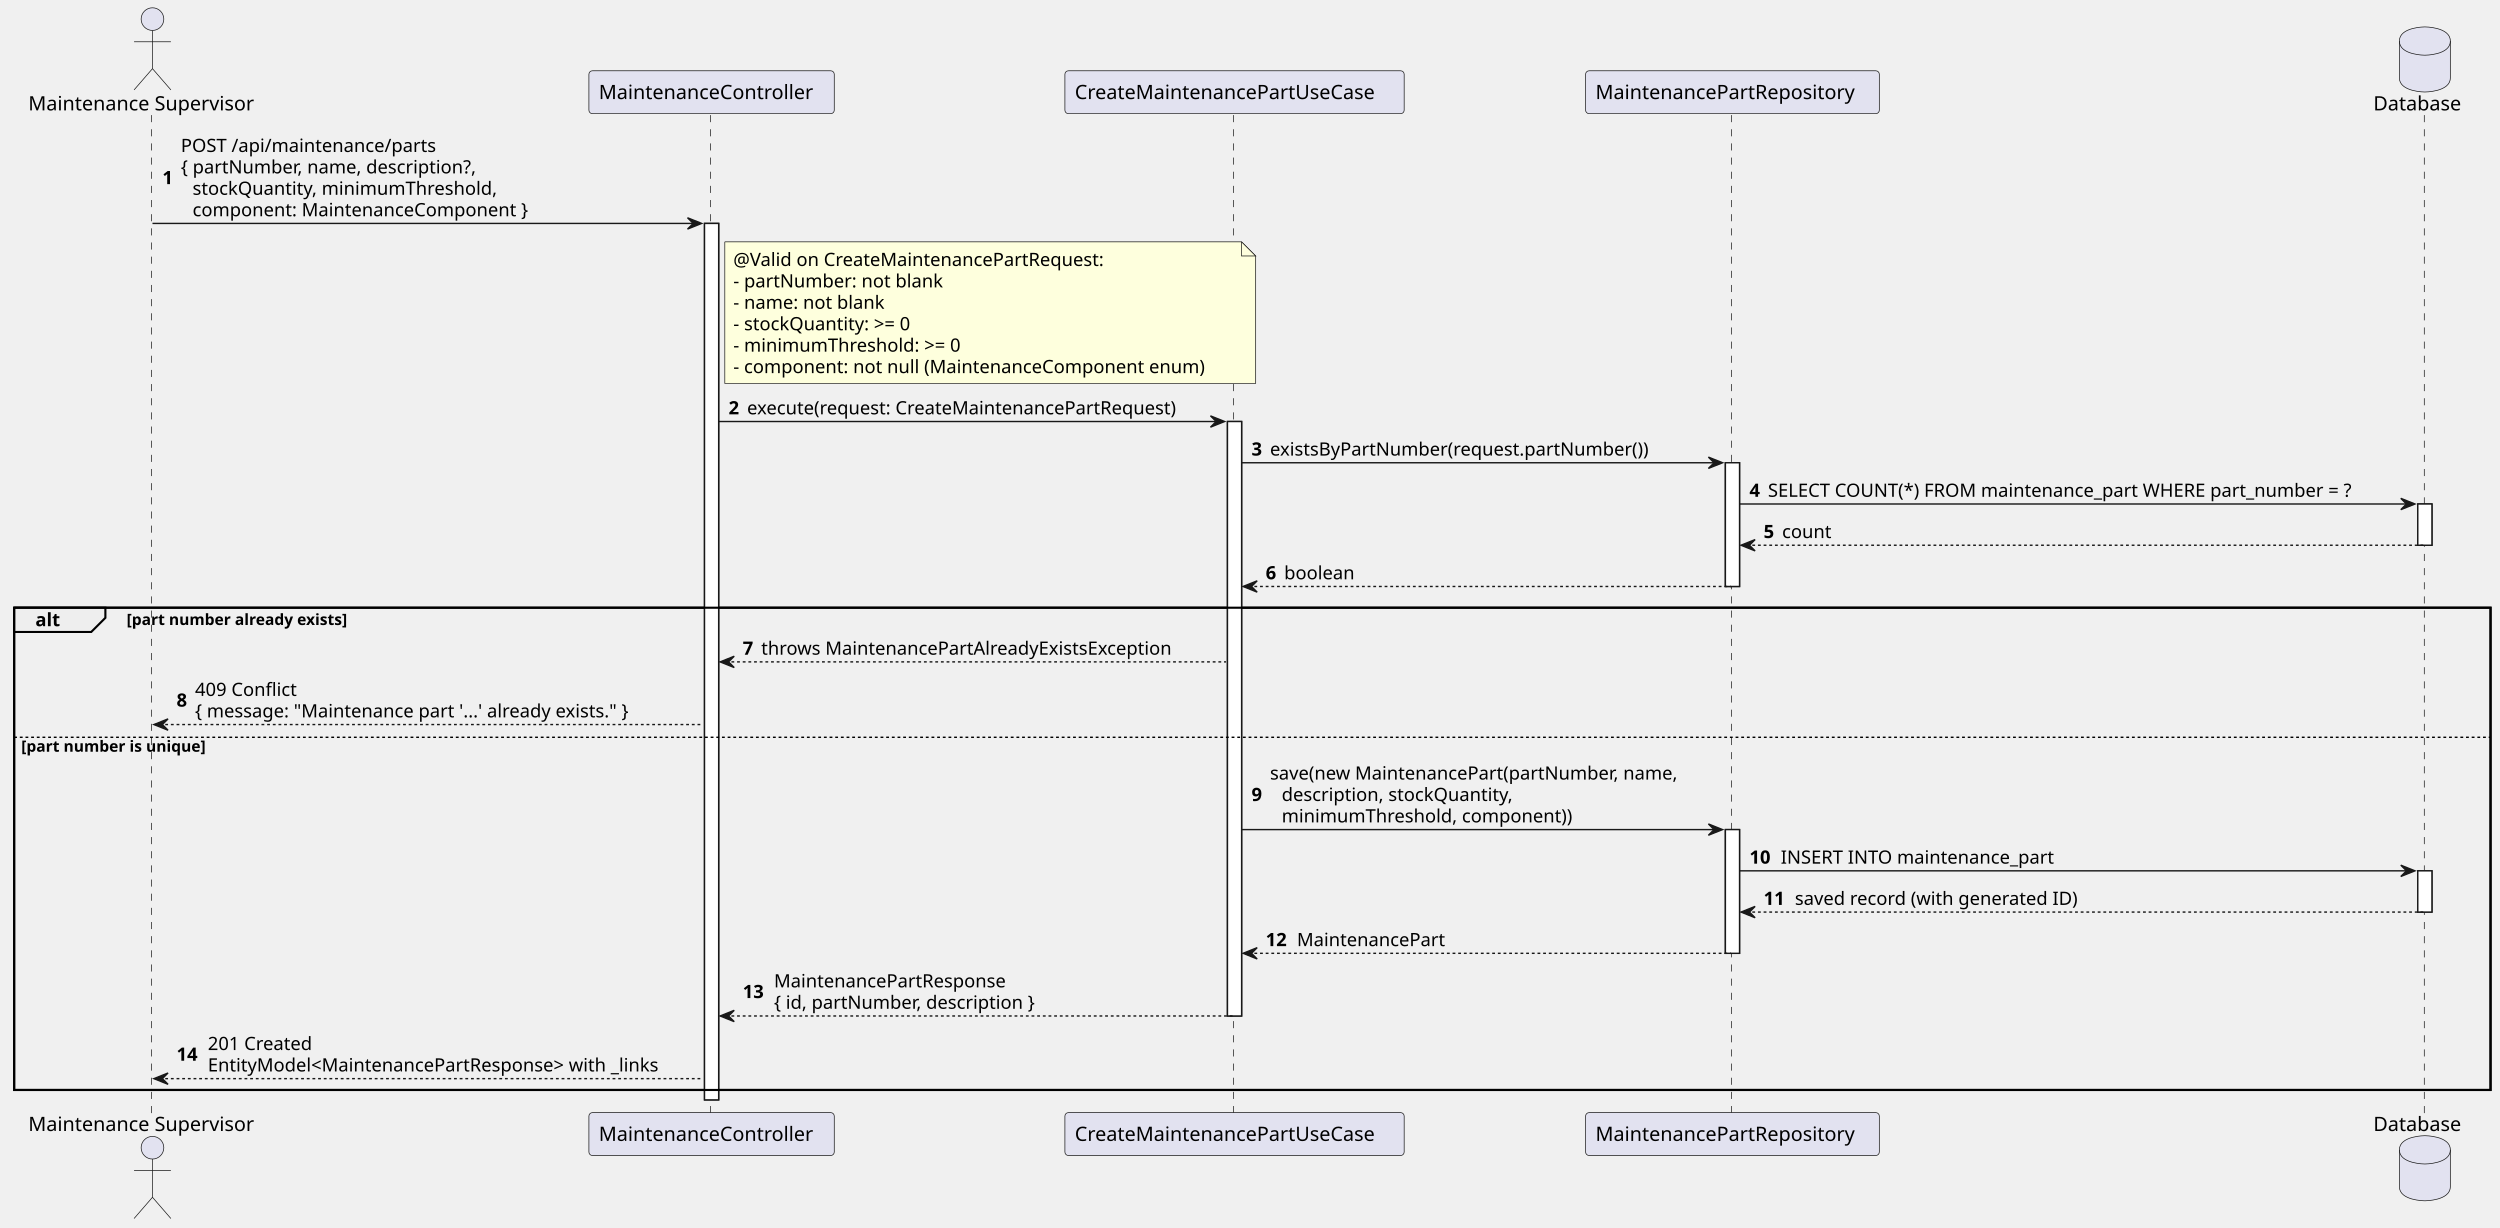
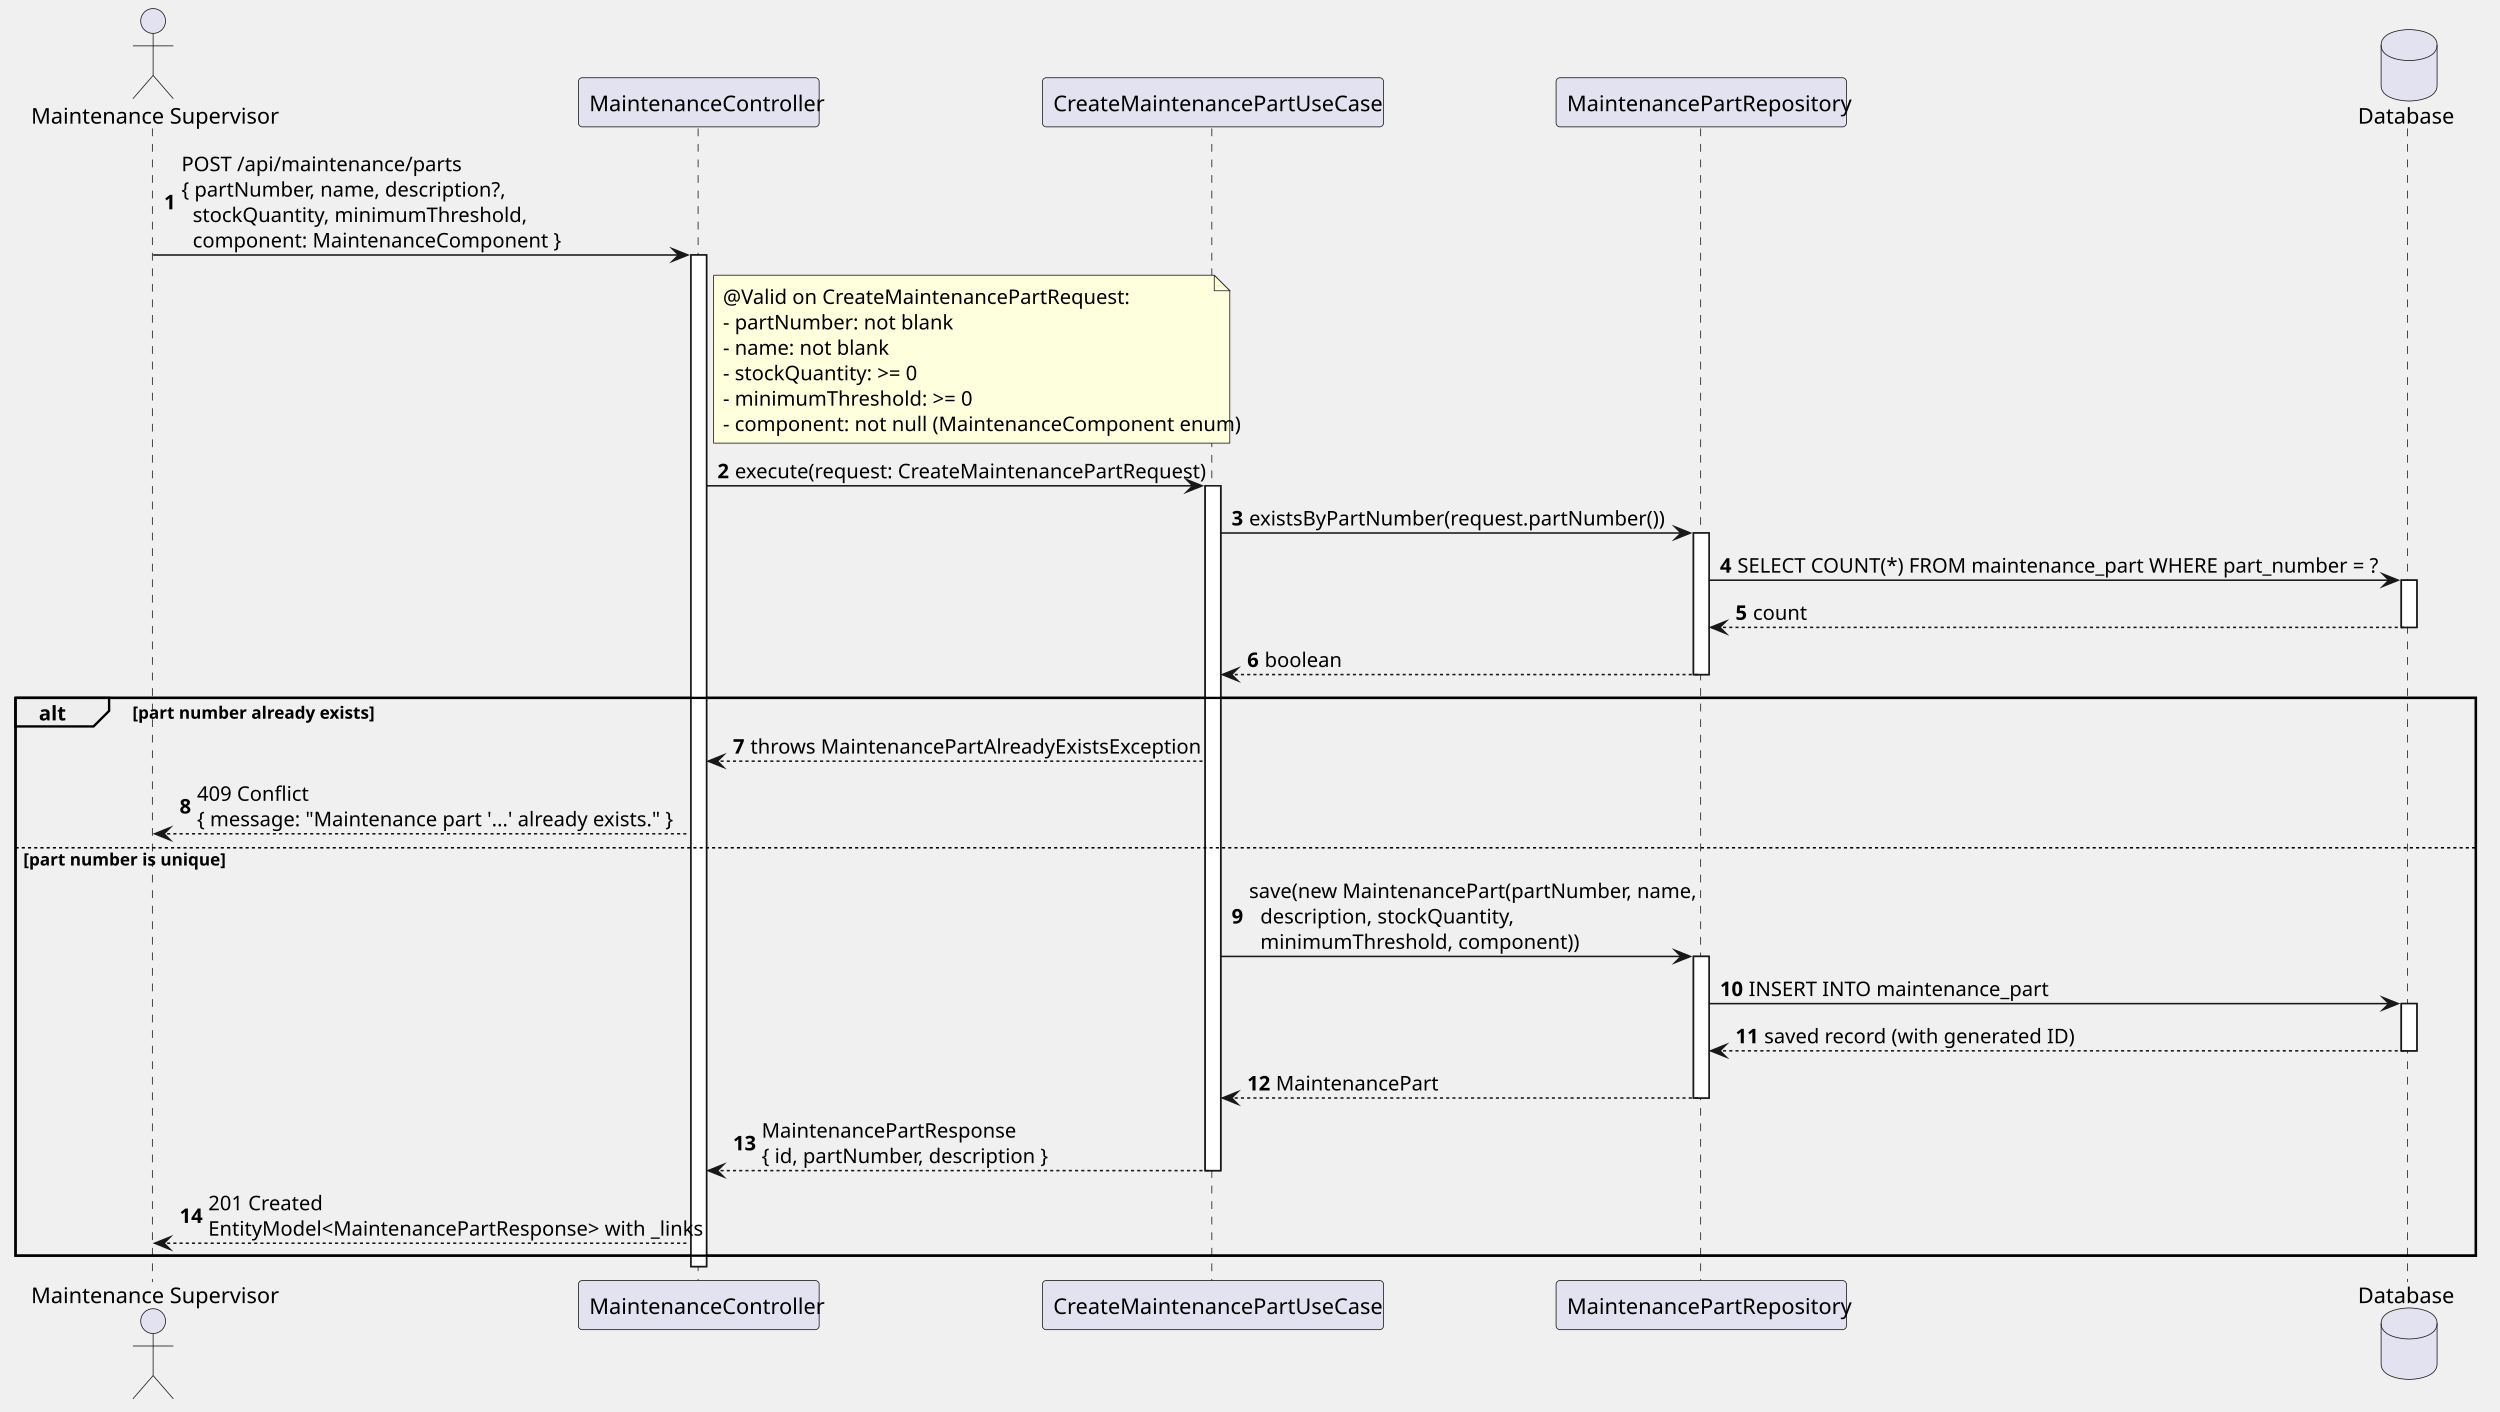
- <svg xmlns="http://www.w3.org/2000/svg" contentStyleType="text/css" data-diagram-type="SEQUENCE" height="867px" preserveAspectRatio="none" style="width:1766px;height:867px;background:#FFFFFF;" version="1.1" viewBox="0 0 1766 867" width="1766px" zoomAndPan="magnify">
+ <svg xmlns="http://www.w3.org/2000/svg" contentStyleType="text/css" data-diagram-type="SEQUENCE" height="908px" preserveAspectRatio="none" style="width:1608px;height:908px;background:#FFFFFF;" version="1.1" viewBox="0 0 1608 908" width="1608px" zoomAndPan="magnify">
  <defs />
  <g>
    <g>
-       <rect fill="#FFFFFF" height="619.125" style="stroke:#181818;stroke-width:1;" width="10" x="497.664" y="157.828" />
-     </g>
-     <g>
-       <rect fill="#FFFFFF" height="419.93" style="stroke:#181818;stroke-width:1;" width="10" x="867.077" y="297.758" />
-     </g>
-     <g>
-       <rect fill="#FFFFFF" height="87.398" style="stroke:#181818;stroke-width:1;" width="10" x="1218.812" y="326.891" />
-     </g>
-     <g>
-       <rect fill="#FFFFFF" height="87.398" style="stroke:#181818;stroke-width:1;" width="10" x="1218.812" y="586.023" />
-     </g>
-     <g>
-       <rect fill="#FFFFFF" height="29.133" style="stroke:#181818;stroke-width:1;" width="10" x="1707.922" y="356.023" />
-     </g>
-     <g>
-       <rect fill="#FFFFFF" height="29.133" style="stroke:#181818;stroke-width:1;" width="10" x="1707.922" y="615.156" />
-     </g>
-     <rect fill="none" height="340.664" style="stroke:#000000;stroke-width:1.5;" width="1749.323" x="10" y="429.289" />
-     <g class="participant-lifeline" data-entity-uid="part1" data-qualified-name="MS" id="part1-lifeline">
-       <g>
-         <rect fill="#000000" fill-opacity="0" height="705.656" width="8" x="103.707" y="81.297" />
-         <line style="stroke:#181818;stroke-width:0.5;stroke-dasharray:5,5;" x1="107" x2="107" y1="81.297" y2="786.953" />
-       </g>
-     </g>
-     <g class="participant-lifeline" data-entity-uid="part2" data-qualified-name="Ctrl" id="part2-lifeline">
-       <g>
-         <rect fill="#000000" fill-opacity="0" height="705.656" width="8" x="498.664" y="81.297" />
-         <line style="stroke:#181818;stroke-width:0.5;stroke-dasharray:5,5;" x1="501.998" x2="501.998" y1="81.297" y2="786.953" />
-       </g>
-     </g>
-     <g class="participant-lifeline" data-entity-uid="part3" data-qualified-name="UC" id="part3-lifeline">
-       <g>
-         <rect fill="#000000" fill-opacity="0" height="705.656" width="8" x="868.077" y="81.297" />
-         <line style="stroke:#181818;stroke-width:0.5;stroke-dasharray:5,5;" x1="871.243" x2="871.243" y1="81.297" y2="786.953" />
-       </g>
-     </g>
-     <g class="participant-lifeline" data-entity-uid="part4" data-qualified-name="Repo" id="part4-lifeline">
-       <g>
-         <rect fill="#000000" fill-opacity="0" height="705.656" width="8" x="1219.812" y="81.297" />
-         <line style="stroke:#181818;stroke-width:0.5;stroke-dasharray:5,5;" x1="1223.062" x2="1223.062" y1="81.297" y2="786.953" />
-       </g>
-     </g>
-     <g class="participant-lifeline" data-entity-uid="part5" data-qualified-name="DB" id="part5-lifeline">
-       <g>
-         <rect fill="#000000" fill-opacity="0" height="705.656" width="8" x="1708.922" y="81.297" />
-         <line style="stroke:#181818;stroke-width:0.5;stroke-dasharray:5,5;" x1="1712.522" x2="1712.522" y1="81.297" y2="786.953" />
-       </g>
-     </g>
-     <g class="participant participant-head" data-entity-uid="part1" data-qualified-name="MS" id="part1-head">
-       <text fill="#000000" font-family="sans-serif" font-size="14" lengthAdjust="spacing" textLength="169.415" x="20" y="77.995">Maintenance Supervisor</text>
-       <ellipse cx="107.707" cy="13.5" fill="#E2E2F0" rx="8" ry="8" style="stroke:#181818;stroke-width:0.5;" />
-       <path d="M107.707,21.5 L107.707,48.5 M94.707,29.5 L120.707,29.5 M107.707,48.5 L94.707,63.5 M107.707,48.5 L120.707,63.5" fill="none" style="stroke:#181818;stroke-width:0.5;" />
-     </g>
-     <g class="participant participant-tail" data-entity-uid="part1" data-qualified-name="MS" id="part1-tail">
-       <text fill="#000000" font-family="sans-serif" font-size="14" lengthAdjust="spacing" textLength="169.415" x="20" y="798.948">Maintenance Supervisor</text>
-       <ellipse cx="107.707" cy="810.75" fill="#E2E2F0" rx="8" ry="8" style="stroke:#181818;stroke-width:0.5;" />
-       <path d="M107.707,818.75 L107.707,845.75 M94.707,826.75 L120.707,826.75 M107.707,845.75 L94.707,860.75 M107.707,845.75 L120.707,860.75" fill="none" style="stroke:#181818;stroke-width:0.5;" />
-     </g>
-     <g class="participant participant-head" data-entity-uid="part2" data-qualified-name="Ctrl" id="part2-head">
-       <rect fill="#E2E2F0" height="30.297" rx="2.5" ry="2.5" style="stroke:#181818;stroke-width:0.5;" width="173.332" x="415.998" y="50" />
-       <text fill="#000000" font-family="sans-serif" font-size="14" lengthAdjust="spacing" textLength="159.332" x="422.998" y="69.995">MaintenanceController</text>
-     </g>
-     <g class="participant participant-tail" data-entity-uid="part2" data-qualified-name="Ctrl" id="part2-tail">
-       <rect fill="#E2E2F0" height="30.297" rx="2.5" ry="2.5" style="stroke:#181818;stroke-width:0.5;" width="173.332" x="415.998" y="785.953" />
-       <text fill="#000000" font-family="sans-serif" font-size="14" lengthAdjust="spacing" textLength="159.332" x="422.998" y="805.948">MaintenanceController</text>
-     </g>
-     <g class="participant participant-head" data-entity-uid="part3" data-qualified-name="UC" id="part3-head">
-       <rect fill="#E2E2F0" height="30.297" rx="2.5" ry="2.5" style="stroke:#181818;stroke-width:0.5;" width="239.668" x="752.243" y="50" />
-       <text fill="#000000" font-family="sans-serif" font-size="14" lengthAdjust="spacing" textLength="225.668" x="759.243" y="69.995">CreateMaintenancePartUseCase</text>
-     </g>
-     <g class="participant participant-tail" data-entity-uid="part3" data-qualified-name="UC" id="part3-tail">
-       <rect fill="#E2E2F0" height="30.297" rx="2.5" ry="2.5" style="stroke:#181818;stroke-width:0.5;" width="239.668" x="752.243" y="785.953" />
-       <text fill="#000000" font-family="sans-serif" font-size="14" lengthAdjust="spacing" textLength="225.668" x="759.243" y="805.948">CreateMaintenancePartUseCase</text>
-     </g>
-     <g class="participant participant-head" data-entity-uid="part4" data-qualified-name="Repo" id="part4-head">
-       <rect fill="#E2E2F0" height="30.297" rx="2.5" ry="2.5" style="stroke:#181818;stroke-width:0.5;" width="207.498" x="1120.062" y="50" />
-       <text fill="#000000" font-family="sans-serif" font-size="14" lengthAdjust="spacing" textLength="193.498" x="1127.062" y="69.995">MaintenancePartRepository</text>
-     </g>
-     <g class="participant participant-tail" data-entity-uid="part4" data-qualified-name="Repo" id="part4-tail">
-       <rect fill="#E2E2F0" height="30.297" rx="2.5" ry="2.5" style="stroke:#181818;stroke-width:0.5;" width="207.498" x="1120.062" y="785.953" />
-       <text fill="#000000" font-family="sans-serif" font-size="14" lengthAdjust="spacing" textLength="193.498" x="1127.062" y="805.948">MaintenancePartRepository</text>
-     </g>
-     <g class="participant participant-head" data-entity-uid="part5" data-qualified-name="DB" id="part5-head">
-       <text fill="#000000" font-family="sans-serif" font-size="14" lengthAdjust="spacing" textLength="66.801" x="1676.522" y="77.995">Database</text>
-       <path d="M1694.922,29 C1694.922,19 1712.922,19 1712.922,19 C1712.922,19 1730.922,19 1730.922,29 L1730.922,55 C1730.922,65 1712.922,65 1712.922,65 C1712.922,65 1694.922,65 1694.922,55 L1694.922,29" fill="#E2E2F0" style="stroke:#181818;stroke-width:0.5;" />
-       <path d="M1694.922,29 C1694.922,39 1712.922,39 1712.922,39 C1712.922,39 1730.922,39 1730.922,29" fill="none" style="stroke:#181818;stroke-width:0.5;" />
-     </g>
-     <g class="participant participant-tail" data-entity-uid="part5" data-qualified-name="DB" id="part5-tail">
-       <text fill="#000000" font-family="sans-serif" font-size="14" lengthAdjust="spacing" textLength="66.801" x="1676.522" y="798.948">Database</text>
-       <path d="M1694.922,812.25 C1694.922,802.25 1712.922,802.25 1712.922,802.25 C1712.922,802.25 1730.922,802.25 1730.922,812.25 L1730.922,838.25 C1730.922,848.25 1712.922,848.25 1712.922,848.25 C1712.922,848.25 1694.922,848.25 1694.922,838.25 L1694.922,812.25" fill="#E2E2F0" style="stroke:#181818;stroke-width:0.5;" />
-       <path d="M1694.922,812.25 C1694.922,822.25 1712.922,822.25 1712.922,822.25 C1712.922,822.25 1730.922,822.25 1730.922,812.25" fill="none" style="stroke:#181818;stroke-width:0.5;" />
-     </g>
-     <g>
-       <rect fill="#FFFFFF" height="619.125" style="stroke:#181818;stroke-width:1;" width="10" x="497.664" y="157.828" />
-     </g>
-     <g>
-       <rect fill="#FFFFFF" height="419.93" style="stroke:#181818;stroke-width:1;" width="10" x="867.077" y="297.758" />
-     </g>
-     <g>
-       <rect fill="#FFFFFF" height="87.398" style="stroke:#181818;stroke-width:1;" width="10" x="1218.812" y="326.891" />
-     </g>
-     <g>
-       <rect fill="#FFFFFF" height="87.398" style="stroke:#181818;stroke-width:1;" width="10" x="1218.812" y="586.023" />
-     </g>
-     <g>
-       <rect fill="#FFFFFF" height="29.133" style="stroke:#181818;stroke-width:1;" width="10" x="1707.922" y="356.023" />
-     </g>
-     <g>
-       <rect fill="#FFFFFF" height="29.133" style="stroke:#181818;stroke-width:1;" width="10" x="1707.922" y="615.156" />
-     </g>
-     <g class="message" data-entity-1="part1" data-entity-2="part2" id="msg1">
-       <polygon fill="#181818" points="485.664,153.828,495.664,157.828,485.664,161.828,489.664,157.828" style="stroke:#181818;stroke-width:1;" />
-       <line style="stroke:#181818;stroke-width:1;" x1="107.707" x2="491.664" y1="157.828" y2="157.828" />
-       <text fill="#000000" font-family="sans-serif" font-size="13" font-weight="bold" lengthAdjust="spacing" textLength="9.045" x="114.707" y="130.063">1</text>
-       <text fill="#000000" font-family="sans-serif" font-size="13" lengthAdjust="spacing" textLength="189.966" x="127.753" y="107.364">POST /api/maintenance/parts</text>
-       <text fill="#000000" font-family="sans-serif" font-size="13" lengthAdjust="spacing" textLength="227.995" x="127.753" y="122.497">{ partNumber, name, description?,</text>
-       <text fill="#000000" font-family="sans-serif" font-size="13" lengthAdjust="spacing" textLength="229.119" x="136.018" y="137.629">stockQuantity, minimumThreshold,</text>
-       <text fill="#000000" font-family="sans-serif" font-size="13" lengthAdjust="spacing" textLength="253.652" x="136.018" y="152.762">component: MaintenanceComponent }</text>
-     </g>
-     <path d="M512,170.828 L512,270.828 L887,270.828 L887,180.828 L877,170.828 L512,170.828" fill="#FEFFDD" style="stroke:#181818;stroke-width:0.5;" />
-     <path d="M877,170.828 L877,180.828 L887,180.828 L877,170.828" fill="#FEFFDD" style="stroke:#181818;stroke-width:0.5;" />
-     <text fill="#000000" font-family="sans-serif" font-size="13" lengthAdjust="spacing" textLength="281.011" x="518" y="187.895">@Valid on CreateMaintenancePartRequest:</text>
-     <text fill="#000000" font-family="sans-serif" font-size="13" lengthAdjust="spacing" textLength="157.238" x="518" y="203.028">- partNumber: not blank</text>
-     <text fill="#000000" font-family="sans-serif" font-size="13" lengthAdjust="spacing" textLength="115.223" x="518" y="218.161">- name: not blank</text>
-     <text fill="#000000" font-family="sans-serif" font-size="13" lengthAdjust="spacing" textLength="142.2" x="518" y="233.293">- stockQuantity: &gt;= 0</text>
-     <text fill="#000000" font-family="sans-serif" font-size="13" lengthAdjust="spacing" textLength="177.569" x="518" y="248.426">- minimumThreshold: &gt;= 0</text>
-     <text fill="#000000" font-family="sans-serif" font-size="13" lengthAdjust="spacing" textLength="354.745" x="518" y="263.559">- component: not null (MaintenanceComponent enum)</text>
-     <g class="message" data-entity-1="part2" data-entity-2="part3" id="msg2">
-       <polygon fill="#181818" points="855.077,293.758,865.077,297.758,855.077,301.758,859.077,297.758" style="stroke:#181818;stroke-width:1;" />
-       <line style="stroke:#181818;stroke-width:1;" x1="507.664" x2="861.077" y1="297.758" y2="297.758" />
-       <text fill="#000000" font-family="sans-serif" font-size="13" font-weight="bold" lengthAdjust="spacing" textLength="9.045" x="514.664" y="292.692">2</text>
-       <text fill="#000000" font-family="sans-serif" font-size="13" lengthAdjust="spacing" textLength="327.368" x="527.709" y="292.692">execute(request: CreateMaintenancePartRequest)</text>
-     </g>
-     <g class="message" data-entity-1="part3" data-entity-2="part4" id="msg3">
-       <polygon fill="#181818" points="1206.812,322.891,1216.812,326.891,1206.812,330.891,1210.812,326.891" style="stroke:#181818;stroke-width:1;" />
-       <line style="stroke:#181818;stroke-width:1;" x1="877.077" x2="1212.812" y1="326.891" y2="326.891" />
-       <text fill="#000000" font-family="sans-serif" font-size="13" font-weight="bold" lengthAdjust="spacing" textLength="9.045" x="884.077" y="321.825">3</text>
-       <text fill="#000000" font-family="sans-serif" font-size="13" lengthAdjust="spacing" textLength="286.032" x="897.122" y="321.825">existsByPartNumber(request.partNumber())</text>
-     </g>
-     <g class="message" data-entity-1="part4" data-entity-2="part5" id="msg4">
-       <polygon fill="#181818" points="1695.922,352.023,1705.922,356.023,1695.922,360.023,1699.922,356.023" style="stroke:#181818;stroke-width:1;" />
-       <line style="stroke:#181818;stroke-width:1;" x1="1228.812" x2="1701.922" y1="356.023" y2="356.023" />
-       <text fill="#000000" font-family="sans-serif" font-size="13" font-weight="bold" lengthAdjust="spacing" textLength="9.045" x="1235.812" y="350.957">4</text>
-       <text fill="#000000" font-family="sans-serif" font-size="13" lengthAdjust="spacing" textLength="447.065" x="1248.857" y="350.957">SELECT COUNT(*) FROM maintenance_part WHERE part_number = ?</text>
-     </g>
-     <g class="message" data-entity-1="part5" data-entity-2="part4" id="msg5">
-       <polygon fill="#181818" points="1239.812,381.156,1229.812,385.156,1239.812,389.156,1235.812,385.156" style="stroke:#181818;stroke-width:1;" />
-       <line style="stroke:#181818;stroke-width:1;stroke-dasharray:2,2;" x1="1233.812" x2="1711.922" y1="385.156" y2="385.156" />
-       <text fill="#000000" font-family="sans-serif" font-size="13" font-weight="bold" lengthAdjust="spacing" textLength="9.045" x="1245.812" y="380.09">5</text>
-       <text fill="#000000" font-family="sans-serif" font-size="13" lengthAdjust="spacing" textLength="36.677" x="1258.857" y="380.09">count</text>
-     </g>
-     <g class="message" data-entity-1="part4" data-entity-2="part3" id="msg6">
-       <polygon fill="#181818" points="888.077,410.289,878.077,414.289,888.077,418.289,884.077,414.289" style="stroke:#181818;stroke-width:1;" />
-       <line style="stroke:#181818;stroke-width:1;stroke-dasharray:2,2;" x1="882.077" x2="1222.812" y1="414.289" y2="414.289" />
-       <text fill="#000000" font-family="sans-serif" font-size="13" font-weight="bold" lengthAdjust="spacing" textLength="9.045" x="894.077" y="409.223">6</text>
-       <text fill="#000000" font-family="sans-serif" font-size="13" lengthAdjust="spacing" textLength="51.975" x="907.122" y="409.223">boolean</text>
-     </g>
-     <path d="M10,429.289 L74.443,429.289 L74.443,436.422 L64.443,446.422 L10,446.422 L10,429.289" fill="#EEEEEE" style="stroke:#000000;stroke-width:1.5;" />
-     <rect fill="none" height="340.664" style="stroke:#000000;stroke-width:1.5;" width="1749.323" x="10" y="429.289" />
-     <text fill="#000000" font-family="sans-serif" font-size="13" font-weight="bold" lengthAdjust="spacing" textLength="19.443" x="25" y="442.356">alt</text>
-     <text fill="#000000" font-family="sans-serif" font-size="11" font-weight="bold" lengthAdjust="spacing" textLength="178.632" x="89.443" y="441.5">[part number already exists]</text>
-     <g class="message" data-entity-1="part3" data-entity-2="part2" id="msg7">
-       <polygon fill="#181818" points="518.664,463.555,508.664,467.555,518.664,471.555,514.664,467.555" style="stroke:#181818;stroke-width:1;" />
-       <line style="stroke:#181818;stroke-width:1;stroke-dasharray:2,2;" x1="512.664" x2="866.077" y1="467.555" y2="467.555" />
-       <text fill="#000000" font-family="sans-serif" font-size="13" font-weight="bold" lengthAdjust="spacing" textLength="9.045" x="524.664" y="462.489">7</text>
-       <text fill="#000000" font-family="sans-serif" font-size="13" lengthAdjust="spacing" textLength="310.267" x="537.709" y="462.489">throws MaintenancePartAlreadyExistsException</text>
-     </g>
-     <g class="message" data-entity-1="part2" data-entity-2="part1" id="msg8">
-       <polygon fill="#181818" points="118.707,507.82,108.707,511.82,118.707,515.82,114.707,511.82" style="stroke:#181818;stroke-width:1;" />
-       <line style="stroke:#181818;stroke-width:1;stroke-dasharray:2,2;" x1="112.707" x2="496.664" y1="511.82" y2="511.82" />
-       <text fill="#000000" font-family="sans-serif" font-size="13" font-weight="bold" lengthAdjust="spacing" textLength="9.045" x="124.707" y="499.188">8</text>
-       <text fill="#000000" font-family="sans-serif" font-size="13" lengthAdjust="spacing" textLength="78.26" x="137.753" y="491.622">409 Conflict</text>
-       <text fill="#000000" font-family="sans-serif" font-size="13" lengthAdjust="spacing" textLength="341.066" x="137.753" y="506.754">{ message: "Maintenance part '...' already exists." }</text>
-     </g>
-     <line style="stroke:#000000;stroke-width:1;stroke-dasharray:2,2;" x1="10" x2="1759.323" y1="520.82" y2="520.82" />
-     <text fill="#000000" font-family="sans-serif" font-size="11" font-weight="bold" lengthAdjust="spacing" textLength="148.323" x="15" y="531.031">[part number is unique]</text>
-     <g class="message" data-entity-1="part3" data-entity-2="part4" id="msg9">
-       <polygon fill="#181818" points="1206.812,582.023,1216.812,586.023,1206.812,590.023,1210.812,586.023" style="stroke:#181818;stroke-width:1;" />
-       <line style="stroke:#181818;stroke-width:1;" x1="877.077" x2="1212.812" y1="586.023" y2="586.023" />
-       <text fill="#000000" font-family="sans-serif" font-size="13" font-weight="bold" lengthAdjust="spacing" textLength="9.045" x="884.077" y="565.825">9</text>
-       <text fill="#000000" font-family="sans-serif" font-size="13" lengthAdjust="spacing" textLength="309.69" x="897.122" y="550.692">save(new MaintenancePart(partNumber, name,</text>
-       <text fill="#000000" font-family="sans-serif" font-size="13" lengthAdjust="spacing" textLength="175.354" x="905.387" y="565.825">description, stockQuantity,</text>
-       <text fill="#000000" font-family="sans-serif" font-size="13" lengthAdjust="spacing" textLength="217.998" x="905.387" y="580.957">minimumThreshold, component))</text>
-     </g>
-     <g class="message" data-entity-1="part4" data-entity-2="part5" id="msg10">
-       <polygon fill="#181818" points="1695.922,611.156,1705.922,615.156,1695.922,619.156,1699.922,615.156" style="stroke:#181818;stroke-width:1;" />
-       <line style="stroke:#181818;stroke-width:1;" x1="1228.812" x2="1701.922" y1="615.156" y2="615.156" />
-       <text fill="#000000" font-family="sans-serif" font-size="13" font-weight="bold" lengthAdjust="spacing" textLength="18.091" x="1235.812" y="610.09">10</text>
-       <text fill="#000000" font-family="sans-serif" font-size="13" lengthAdjust="spacing" textLength="205.321" x="1257.902" y="610.09">INSERT INTO maintenance_part</text>
-     </g>
-     <g class="message" data-entity-1="part5" data-entity-2="part4" id="msg11">
-       <polygon fill="#181818" points="1239.812,640.289,1229.812,644.289,1239.812,648.289,1235.812,644.289" style="stroke:#181818;stroke-width:1;" />
-       <line style="stroke:#181818;stroke-width:1;stroke-dasharray:2,2;" x1="1233.812" x2="1711.922" y1="644.289" y2="644.289" />
-       <text fill="#000000" font-family="sans-serif" font-size="13" font-weight="bold" lengthAdjust="spacing" textLength="18.091" x="1245.812" y="639.223">11</text>
-       <text fill="#000000" font-family="sans-serif" font-size="13" lengthAdjust="spacing" textLength="215.966" x="1267.902" y="639.223">saved record (with generated ID)</text>
-     </g>
-     <g class="message" data-entity-1="part4" data-entity-2="part3" id="msg12">
-       <polygon fill="#181818" points="888.077,669.422,878.077,673.422,888.077,677.422,884.077,673.422" style="stroke:#181818;stroke-width:1;" />
-       <line style="stroke:#181818;stroke-width:1;stroke-dasharray:2,2;" x1="882.077" x2="1222.812" y1="673.422" y2="673.422" />
-       <text fill="#000000" font-family="sans-serif" font-size="13" font-weight="bold" lengthAdjust="spacing" textLength="18.091" x="894.077" y="668.356">12</text>
-       <text fill="#000000" font-family="sans-serif" font-size="13" lengthAdjust="spacing" textLength="109.967" x="916.168" y="668.356">MaintenancePart</text>
-     </g>
-     <g class="message" data-entity-1="part3" data-entity-2="part2" id="msg13">
-       <polygon fill="#181818" points="518.664,713.688,508.664,717.688,518.664,721.688,514.664,717.688" style="stroke:#181818;stroke-width:1;" />
-       <line style="stroke:#181818;stroke-width:1;stroke-dasharray:2,2;" x1="512.664" x2="871.077" y1="717.688" y2="717.688" />
-       <text fill="#000000" font-family="sans-serif" font-size="13" font-weight="bold" lengthAdjust="spacing" textLength="18.091" x="524.664" y="705.055">13</text>
-       <text fill="#000000" font-family="sans-serif" font-size="13" lengthAdjust="spacing" textLength="172.986" x="546.754" y="697.489">MaintenancePartResponse</text>
-       <text fill="#000000" font-family="sans-serif" font-size="13" lengthAdjust="spacing" textLength="204.363" x="546.754" y="712.622">{ id, partNumber, description }</text>
-     </g>
-     <g class="message" data-entity-1="part2" data-entity-2="part1" id="msg14">
-       <polygon fill="#181818" points="118.707,757.953,108.707,761.953,118.707,765.953,114.707,761.953" style="stroke:#181818;stroke-width:1;" />
-       <line style="stroke:#181818;stroke-width:1;stroke-dasharray:2,2;" x1="112.707" x2="496.664" y1="761.953" y2="761.953" />
-       <text fill="#000000" font-family="sans-serif" font-size="13" font-weight="bold" lengthAdjust="spacing" textLength="18.091" x="124.707" y="749.321">14</text>
-       <text fill="#000000" font-family="sans-serif" font-size="13" lengthAdjust="spacing" textLength="80.679" x="146.798" y="741.754">201 Created</text>
-       <text fill="#000000" font-family="sans-serif" font-size="13" lengthAdjust="spacing" textLength="343.865" x="146.798" y="756.887">EntityModel&lt;MaintenancePartResponse&gt; with _links</text>
+       <rect fill="#FFFFFF" height="650.625" style="stroke:#181818;stroke-width:1;" width="10" x="444.446" y="164.016" />
+     </g>
+     <g>
+       <rect fill="#FFFFFF" height="440.461" style="stroke:#181818;stroke-width:1;" width="10" x="775.17" y="312.477" />
+     </g>
+     <g>
+       <rect fill="#FFFFFF" height="91.055" style="stroke:#181818;stroke-width:1;" width="10" x="1089.251" y="342.828" />
+     </g>
+     <g>
+       <rect fill="#FFFFFF" height="91.055" style="stroke:#181818;stroke-width:1;" width="10" x="1089.251" y="615.18" />
+     </g>
+     <g>
+       <rect fill="#FFFFFF" height="30.352" style="stroke:#181818;stroke-width:1;" width="10" x="1544.529" y="373.18" />
+     </g>
+     <g>
+       <rect fill="#FFFFFF" height="30.352" style="stroke:#181818;stroke-width:1;" width="10" x="1544.529" y="645.531" />
+     </g>
+     <rect fill="none" height="358.758" style="stroke:#000000;stroke-width:1.5;" width="1582.494" x="10" y="448.883" />
+     <g class="participant-lifeline" data-entity-uid="part1" data-qualified-name="MS" data-source-line="2" id="part1-lifeline">
+       <g>
+         <rect fill="#000000" fill-opacity="0" height="742.031" width="8" x="94.486" y="82.609" />
+         <line style="stroke:#181818;stroke-width:0.5;stroke-dasharray:5,5;" x1="98" x2="98" y1="82.609" y2="824.641" />
+       </g>
+     </g>
+     <g class="participant-lifeline" data-entity-uid="part2" data-qualified-name="Ctrl" data-source-line="3" id="part2-lifeline">
+       <g>
+         <rect fill="#000000" fill-opacity="0" height="742.031" width="8" x="445.446" y="82.609" />
+         <line style="stroke:#181818;stroke-width:0.5;stroke-dasharray:5,5;" x1="449.019" x2="449.019" y1="82.609" y2="824.641" />
+       </g>
+     </g>
+     <g class="participant-lifeline" data-entity-uid="part3" data-qualified-name="UC" data-source-line="4" id="part3-lifeline">
+       <g>
+         <rect fill="#000000" fill-opacity="0" height="742.031" width="8" x="776.17" y="82.609" />
+         <line style="stroke:#181818;stroke-width:0.5;stroke-dasharray:5,5;" x1="779.45" x2="779.45" y1="82.609" y2="824.641" />
+       </g>
+     </g>
+     <g class="participant-lifeline" data-entity-uid="part4" data-qualified-name="Repo" data-source-line="5" id="part4-lifeline">
+       <g>
+         <rect fill="#000000" fill-opacity="0" height="742.031" width="8" x="1090.251" y="82.609" />
+         <line style="stroke:#181818;stroke-width:0.5;stroke-dasharray:5,5;" x1="1093.872" x2="1093.872" y1="82.609" y2="824.641" />
+       </g>
+     </g>
+     <g class="participant-lifeline" data-entity-uid="part5" data-qualified-name="DB" data-source-line="6" id="part5-lifeline">
+       <g>
+         <rect fill="#000000" fill-opacity="0" height="742.031" width="8" x="1545.529" y="82.609" />
+         <line style="stroke:#181818;stroke-width:0.5;stroke-dasharray:5,5;" x1="1548.563" x2="1548.563" y1="82.609" y2="824.641" />
+       </g>
+     </g>
+     <g class="participant participant-head" data-entity-uid="part1" data-qualified-name="MS" data-source-line="2" id="part1-head">
+       <text fill="#000000" font-family="sans-serif" font-size="14" lengthAdjust="spacing" textLength="150.972" x="20" y="79.533">Maintenance Supervisor</text>
+       <ellipse cx="98.486" cy="13.5" fill="#E2E2F0" rx="8" ry="8" style="stroke:#181818;stroke-width:0.5;" />
+       <path d="M98.486,21.5 L98.486,48.5 M85.486,29.5 L111.486,29.5 M98.486,48.5 L85.486,63.5 M98.486,48.5 L111.486,63.5" fill="none" style="stroke:#181818;stroke-width:0.5;" />
+     </g>
+     <g class="participant participant-tail" data-entity-uid="part1" data-qualified-name="MS" data-source-line="2" id="part1-tail">
+       <text fill="#000000" font-family="sans-serif" font-size="14" lengthAdjust="spacing" textLength="150.972" x="20" y="838.174">Maintenance Supervisor</text>
+       <ellipse cx="98.486" cy="849.75" fill="#E2E2F0" rx="8" ry="8" style="stroke:#181818;stroke-width:0.5;" />
+       <path d="M98.486,857.75 L98.486,884.75 M85.486,865.75 L111.486,865.75 M98.486,884.75 L85.486,899.75 M98.486,884.75 L111.486,899.75" fill="none" style="stroke:#181818;stroke-width:0.5;" />
+     </g>
+     <g class="participant participant-head" data-entity-uid="part2" data-qualified-name="Ctrl" data-source-line="3" id="part2-head">
+       <rect fill="#E2E2F0" height="31.609" rx="2.5" ry="2.5" style="stroke:#181818;stroke-width:0.5;" width="154.855" x="372.019" y="50" />
+       <text fill="#000000" font-family="sans-serif" font-size="14" lengthAdjust="spacing" textLength="140.855" x="379.019" y="71.533">MaintenanceController</text>
+     </g>
+     <g class="participant participant-tail" data-entity-uid="part2" data-qualified-name="Ctrl" data-source-line="3" id="part2-tail">
+       <rect fill="#E2E2F0" height="31.609" rx="2.5" ry="2.5" style="stroke:#181818;stroke-width:0.5;" width="154.855" x="372.019" y="823.641" />
+       <text fill="#000000" font-family="sans-serif" font-size="14" lengthAdjust="spacing" textLength="140.855" x="379.019" y="845.174">MaintenanceController</text>
+     </g>
+     <g class="participant participant-head" data-entity-uid="part3" data-qualified-name="UC" data-source-line="4" id="part3-head">
+       <rect fill="#E2E2F0" height="31.609" rx="2.5" ry="2.5" style="stroke:#181818;stroke-width:0.5;" width="219.44" x="670.45" y="50" />
+       <text fill="#000000" font-family="sans-serif" font-size="14" lengthAdjust="spacing" textLength="205.44" x="677.45" y="71.533">CreateMaintenancePartUseCase</text>
+     </g>
+     <g class="participant participant-tail" data-entity-uid="part3" data-qualified-name="UC" data-source-line="4" id="part3-tail">
+       <rect fill="#E2E2F0" height="31.609" rx="2.5" ry="2.5" style="stroke:#181818;stroke-width:0.5;" width="219.44" x="670.45" y="823.641" />
+       <text fill="#000000" font-family="sans-serif" font-size="14" lengthAdjust="spacing" textLength="205.44" x="677.45" y="845.174">CreateMaintenancePartUseCase</text>
+     </g>
+     <g class="participant participant-head" data-entity-uid="part4" data-qualified-name="Repo" data-source-line="5" id="part4-head">
+       <rect fill="#E2E2F0" height="31.609" rx="2.5" ry="2.5" style="stroke:#181818;stroke-width:0.5;" width="186.758" x="1000.872" y="50" />
+       <text fill="#000000" font-family="sans-serif" font-size="14" lengthAdjust="spacing" textLength="172.758" x="1007.872" y="71.533">MaintenancePartRepository</text>
+     </g>
+     <g class="participant participant-tail" data-entity-uid="part4" data-qualified-name="Repo" data-source-line="5" id="part4-tail">
+       <rect fill="#E2E2F0" height="31.609" rx="2.5" ry="2.5" style="stroke:#181818;stroke-width:0.5;" width="186.758" x="1000.872" y="823.641" />
+       <text fill="#000000" font-family="sans-serif" font-size="14" lengthAdjust="spacing" textLength="172.758" x="1007.872" y="845.174">MaintenancePartRepository</text>
+     </g>
+     <g class="participant participant-head" data-entity-uid="part5" data-qualified-name="DB" data-source-line="6" id="part5-head">
+       <text fill="#000000" font-family="sans-serif" font-size="14" lengthAdjust="spacing" textLength="59.931" x="1516.563" y="79.533">Database</text>
+       <path d="M1531.529,29 C1531.529,19 1549.529,19 1549.529,19 C1549.529,19 1567.529,19 1567.529,29 L1567.529,55 C1567.529,65 1549.529,65 1549.529,65 C1549.529,65 1531.529,65 1531.529,55 L1531.529,29" fill="#E2E2F0" style="stroke:#181818;stroke-width:0.5;" />
+       <path d="M1531.529,29 C1531.529,39 1549.529,39 1549.529,39 C1549.529,39 1567.529,39 1567.529,29" fill="none" style="stroke:#181818;stroke-width:0.5;" />
+     </g>
+     <g class="participant participant-tail" data-entity-uid="part5" data-qualified-name="DB" data-source-line="6" id="part5-tail">
+       <text fill="#000000" font-family="sans-serif" font-size="14" lengthAdjust="spacing" textLength="59.931" x="1516.563" y="838.174">Database</text>
+       <path d="M1531.529,851.25 C1531.529,841.25 1549.529,841.25 1549.529,841.25 C1549.529,841.25 1567.529,841.25 1567.529,851.25 L1567.529,877.25 C1567.529,887.25 1549.529,887.25 1549.529,887.25 C1549.529,887.25 1531.529,887.25 1531.529,877.25 L1531.529,851.25" fill="#E2E2F0" style="stroke:#181818;stroke-width:0.5;" />
+       <path d="M1531.529,851.25 C1531.529,861.25 1549.529,861.25 1549.529,861.25 C1549.529,861.25 1567.529,861.25 1567.529,851.25" fill="none" style="stroke:#181818;stroke-width:0.5;" />
+     </g>
+     <g>
+       <rect fill="#FFFFFF" height="650.625" style="stroke:#181818;stroke-width:1;" width="10" x="444.446" y="164.016" />
+     </g>
+     <g>
+       <rect fill="#FFFFFF" height="440.461" style="stroke:#181818;stroke-width:1;" width="10" x="775.17" y="312.477" />
+     </g>
+     <g>
+       <rect fill="#FFFFFF" height="91.055" style="stroke:#181818;stroke-width:1;" width="10" x="1089.251" y="342.828" />
+     </g>
+     <g>
+       <rect fill="#FFFFFF" height="91.055" style="stroke:#181818;stroke-width:1;" width="10" x="1089.251" y="615.18" />
+     </g>
+     <g>
+       <rect fill="#FFFFFF" height="30.352" style="stroke:#181818;stroke-width:1;" width="10" x="1544.529" y="373.18" />
+     </g>
+     <g>
+       <rect fill="#FFFFFF" height="30.352" style="stroke:#181818;stroke-width:1;" width="10" x="1544.529" y="645.531" />
+     </g>
+     <g class="message" data-entity-1="part1" data-entity-2="part2" data-source-line="8" id="msg1">
+       <polygon fill="#181818" points="432.446,160.016,442.446,164.016,432.446,168.016,436.446,164.016" style="stroke:#181818;stroke-width:1;stroke-linejoin:miter;stroke-miterlimit:10;" />
+       <line style="stroke:#181818;stroke-width:1;" x1="98.486" x2="438.446" y1="164.016" y2="164.016" />
+       <text fill="#000000" font-family="sans-serif" font-size="13" font-weight="700" lengthAdjust="spacing" textLength="7.23" x="105.486" y="134.632">1</text>
+       <text fill="#000000" font-family="sans-serif" font-size="13" lengthAdjust="spacing" textLength="170.53" x="116.716" y="110.105">POST /api/maintenance/parts</text>
+       <text fill="#000000" font-family="sans-serif" font-size="13" lengthAdjust="spacing" textLength="197.266" x="116.716" y="126.456">{ partNumber, name, description?,</text>
+       <text fill="#000000" font-family="sans-serif" font-size="13" lengthAdjust="spacing" textLength="200.123" x="123.939" y="142.808">stockQuantity, minimumThreshold,</text>
+       <text fill="#000000" font-family="sans-serif" font-size="13" lengthAdjust="spacing" textLength="221.146" x="123.939" y="159.159">component: MaintenanceComponent }</text>
+     </g>
+     <path d="M459,177.016 L459,285.016 L791,285.016 L791,187.016 L781,177.016 L459,177.016" fill="#FEFFDD" style="stroke:#181818;stroke-width:0.5;" />
+     <path d="M781,177.016 L781,187.016 L791,187.016 L781,177.016" fill="#FEFFDD" style="stroke:#181818;stroke-width:0.5;" />
+     <text fill="#000000" font-family="sans-serif" font-size="13" lengthAdjust="spacing" textLength="253.119" x="465" y="195.511">@Valid on CreateMaintenancePartRequest:</text>
+     <text fill="#000000" font-family="sans-serif" font-size="13" lengthAdjust="spacing" textLength="136.564" x="465" y="211.862">- partNumber: not blank</text>
+     <text fill="#000000" font-family="sans-serif" font-size="13" lengthAdjust="spacing" textLength="100.445" x="465" y="228.214">- name: not blank</text>
+     <text fill="#000000" font-family="sans-serif" font-size="13" lengthAdjust="spacing" textLength="119.945" x="465" y="244.565">- stockQuantity: &gt;= 0</text>
+     <text fill="#000000" font-family="sans-serif" font-size="13" lengthAdjust="spacing" textLength="151.722" x="465" y="260.917">- minimumThreshold: &gt;= 0</text>
+     <text fill="#000000" font-family="sans-serif" font-size="13" lengthAdjust="spacing" textLength="311.454" x="465" y="277.269">- component: not null (MaintenanceComponent enum)</text>
+     <g class="message" data-entity-1="part2" data-entity-2="part3" data-source-line="20" id="msg2">
+       <polygon fill="#181818" points="763.17,308.477,773.17,312.477,763.17,316.477,767.17,312.477" style="stroke:#181818;stroke-width:1;stroke-linejoin:miter;stroke-miterlimit:10;" />
+       <line style="stroke:#181818;stroke-width:1;" x1="454.446" x2="769.17" y1="312.477" y2="312.477" />
+       <text fill="#000000" font-family="sans-serif" font-size="13" font-weight="700" lengthAdjust="spacing" textLength="7.23" x="461.446" y="307.62">2</text>
+       <text fill="#000000" font-family="sans-serif" font-size="13" lengthAdjust="spacing" textLength="290.494" x="472.676" y="307.62">execute(request: CreateMaintenancePartRequest)</text>
+     </g>
+     <g class="message" data-entity-1="part3" data-entity-2="part4" data-source-line="23" id="msg3">
+       <polygon fill="#181818" points="1077.251,338.828,1087.251,342.828,1077.251,346.828,1081.251,342.828" style="stroke:#181818;stroke-width:1;stroke-linejoin:miter;stroke-miterlimit:10;" />
+       <line style="stroke:#181818;stroke-width:1;" x1="785.17" x2="1083.251" y1="342.828" y2="342.828" />
+       <text fill="#000000" font-family="sans-serif" font-size="13" font-weight="700" lengthAdjust="spacing" textLength="7.23" x="792.17" y="337.972">3</text>
+       <text fill="#000000" font-family="sans-serif" font-size="13" lengthAdjust="spacing" textLength="251.405" x="803.4" y="337.972">existsByPartNumber(request.partNumber())</text>
+     </g>
+     <g class="message" data-entity-1="part4" data-entity-2="part5" data-source-line="25" id="msg4">
+       <polygon fill="#181818" points="1532.529,369.18,1542.529,373.18,1532.529,377.18,1536.529,373.18" style="stroke:#181818;stroke-width:1;stroke-linejoin:miter;stroke-miterlimit:10;" />
+       <line style="stroke:#181818;stroke-width:1;" x1="1099.251" x2="1538.529" y1="373.18" y2="373.18" />
+       <text fill="#000000" font-family="sans-serif" font-size="13" font-weight="700" lengthAdjust="spacing" textLength="7.23" x="1106.251" y="368.323">4</text>
+       <text fill="#000000" font-family="sans-serif" font-size="13" lengthAdjust="spacing" textLength="415.048" x="1117.481" y="368.323">SELECT COUNT(*) FROM maintenance_part WHERE part_number = ?</text>
+     </g>
+     <g class="message" data-entity-1="part5" data-entity-2="part4" data-source-line="27" id="msg5">
+       <polygon fill="#181818" points="1110.251,399.531,1100.251,403.531,1110.251,407.531,1106.251,403.531" style="stroke:#181818;stroke-width:1;stroke-linejoin:miter;stroke-miterlimit:10;" />
+       <line style="stroke:#181818;stroke-width:1;stroke-dasharray:2,2;" x1="1104.251" x2="1548.529" y1="403.531" y2="403.531" />
+       <text fill="#000000" font-family="sans-serif" font-size="13" font-weight="700" lengthAdjust="spacing" textLength="7.23" x="1116.251" y="398.675">5</text>
+       <text fill="#000000" font-family="sans-serif" font-size="13" lengthAdjust="spacing" textLength="31.802" x="1127.481" y="398.675">count</text>
+     </g>
+     <g class="message" data-entity-1="part4" data-entity-2="part3" data-source-line="29" id="msg6">
+       <polygon fill="#181818" points="796.17,429.883,786.17,433.883,796.17,437.883,792.17,433.883" style="stroke:#181818;stroke-width:1;stroke-linejoin:miter;stroke-miterlimit:10;" />
+       <line style="stroke:#181818;stroke-width:1;stroke-dasharray:2,2;" x1="790.17" x2="1093.251" y1="433.883" y2="433.883" />
+       <text fill="#000000" font-family="sans-serif" font-size="13" font-weight="700" lengthAdjust="spacing" textLength="7.23" x="802.17" y="429.026">6</text>
+       <text fill="#000000" font-family="sans-serif" font-size="13" lengthAdjust="spacing" textLength="46.268" x="813.4" y="429.026">boolean</text>
+     </g>
+     <path d="M10,448.883 L70.171,448.883 L70.171,457.234 L60.171,467.234 L10,467.234 L10,448.883" fill="#EEEEEE" style="stroke:#000000;stroke-width:1.5;" />
+     <rect fill="none" height="358.758" style="stroke:#000000;stroke-width:1.5;" width="1582.494" x="10" y="448.883" />
+     <text fill="#000000" font-family="sans-serif" font-size="13" font-weight="700" lengthAdjust="spacing" textLength="15.171" x="25" y="463.378">alt</text>
+     <text fill="#000000" font-family="sans-serif" font-size="11" font-weight="700" lengthAdjust="spacing" textLength="147.329" x="85.171" y="462.302">[part number already exists]</text>
+     <g class="message" data-entity-1="part3" data-entity-2="part2" data-source-line="33" id="msg7">
+       <polygon fill="#181818" points="465.446,485.586,455.446,489.586,465.446,493.586,461.446,489.586" style="stroke:#181818;stroke-width:1;stroke-linejoin:miter;stroke-miterlimit:10;" />
+       <line style="stroke:#181818;stroke-width:1;stroke-dasharray:2,2;" x1="459.446" x2="774.17" y1="489.586" y2="489.586" />
+       <text fill="#000000" font-family="sans-serif" font-size="13" font-weight="700" lengthAdjust="spacing" textLength="7.23" x="471.446" y="484.729">7</text>
+       <text fill="#000000" font-family="sans-serif" font-size="13" lengthAdjust="spacing" textLength="276.022" x="482.676" y="484.729">throws MaintenancePartAlreadyExistsException</text>
+     </g>
+     <g class="message" data-entity-1="part2" data-entity-2="part1" data-source-line="34" id="msg8">
+       <polygon fill="#181818" points="109.486,532.289,99.486,536.289,109.486,540.289,105.486,536.289" style="stroke:#181818;stroke-width:1;stroke-linejoin:miter;stroke-miterlimit:10;" />
+       <line style="stroke:#181818;stroke-width:1;stroke-dasharray:2,2;" x1="103.486" x2="443.446" y1="536.289" y2="536.289" />
+       <text fill="#000000" font-family="sans-serif" font-size="13" font-weight="700" lengthAdjust="spacing" textLength="7.23" x="115.486" y="523.257">8</text>
+       <text fill="#000000" font-family="sans-serif" font-size="13" lengthAdjust="spacing" textLength="68.65" x="126.716" y="515.081">409 Conflict</text>
+       <text fill="#000000" font-family="sans-serif" font-size="13" lengthAdjust="spacing" textLength="291.675" x="126.716" y="531.433">{ message: "Maintenance part '...' already exists." }</text>
+     </g>
+     <line style="stroke:#000000;stroke-width:1;stroke-dasharray:2,2;" x1="10" x2="1592.494" y1="545.289" y2="545.289" />
+     <text fill="#000000" font-family="sans-serif" font-size="11" font-weight="700" lengthAdjust="spacing" textLength="122.837" x="15" y="556.708">[part number is unique]</text>
+     <g class="message" data-entity-1="part3" data-entity-2="part4" data-source-line="36" id="msg9">
+       <polygon fill="#181818" points="1077.251,611.18,1087.251,615.18,1077.251,619.18,1081.251,615.18" style="stroke:#181818;stroke-width:1;stroke-linejoin:miter;stroke-miterlimit:10;" />
+       <line style="stroke:#181818;stroke-width:1;" x1="785.17" x2="1083.251" y1="615.18" y2="615.18" />
+       <text fill="#000000" font-family="sans-serif" font-size="13" font-weight="700" lengthAdjust="spacing" textLength="7.23" x="792.17" y="593.972">9</text>
+       <text fill="#000000" font-family="sans-serif" font-size="13" lengthAdjust="spacing" textLength="273.851" x="803.4" y="577.62">save(new MaintenancePart(partNumber, name,</text>
+       <text fill="#000000" font-family="sans-serif" font-size="13" lengthAdjust="spacing" textLength="152.458" x="810.624" y="593.972">description, stockQuantity,</text>
+       <text fill="#000000" font-family="sans-serif" font-size="13" lengthAdjust="spacing" textLength="190.734" x="810.624" y="610.323">minimumThreshold, component))</text>
+     </g>
+     <g class="message" data-entity-1="part4" data-entity-2="part5" data-source-line="38" id="msg10">
+       <polygon fill="#181818" points="1532.529,641.531,1542.529,645.531,1532.529,649.531,1536.529,645.531" style="stroke:#181818;stroke-width:1;stroke-linejoin:miter;stroke-miterlimit:10;" />
+       <line style="stroke:#181818;stroke-width:1;" x1="1099.251" x2="1538.529" y1="645.531" y2="645.531" />
+       <text fill="#000000" font-family="sans-serif" font-size="13" font-weight="700" lengthAdjust="spacing" textLength="14.46" x="1106.251" y="640.675">10</text>
+       <text fill="#000000" font-family="sans-serif" font-size="13" lengthAdjust="spacing" textLength="190.017" x="1124.711" y="640.675">INSERT INTO maintenance_part</text>
+     </g>
+     <g class="message" data-entity-1="part5" data-entity-2="part4" data-source-line="40" id="msg11">
+       <polygon fill="#181818" points="1110.251,671.883,1100.251,675.883,1110.251,679.883,1106.251,675.883" style="stroke:#181818;stroke-width:1;stroke-linejoin:miter;stroke-miterlimit:10;" />
+       <line style="stroke:#181818;stroke-width:1;stroke-dasharray:2,2;" x1="1104.251" x2="1548.529" y1="675.883" y2="675.883" />
+       <text fill="#000000" font-family="sans-serif" font-size="13" font-weight="700" lengthAdjust="spacing" textLength="14.46" x="1116.251" y="671.026">11</text>
+       <text fill="#000000" font-family="sans-serif" font-size="13" lengthAdjust="spacing" textLength="189.312" x="1134.711" y="671.026">saved record (with generated ID)</text>
+     </g>
+     <g class="message" data-entity-1="part4" data-entity-2="part3" data-source-line="42" id="msg12">
+       <polygon fill="#181818" points="796.17,702.234,786.17,706.234,796.17,710.234,792.17,706.234" style="stroke:#181818;stroke-width:1;stroke-linejoin:miter;stroke-miterlimit:10;" />
+       <line style="stroke:#181818;stroke-width:1;stroke-dasharray:2,2;" x1="790.17" x2="1093.251" y1="706.234" y2="706.234" />
+       <text fill="#000000" font-family="sans-serif" font-size="13" font-weight="700" lengthAdjust="spacing" textLength="14.46" x="802.17" y="701.378">12</text>
+       <text fill="#000000" font-family="sans-serif" font-size="13" lengthAdjust="spacing" textLength="98.281" x="820.63" y="701.378">MaintenancePart</text>
+     </g>
+     <g class="message" data-entity-1="part3" data-entity-2="part2" data-source-line="45" id="msg13">
+       <polygon fill="#181818" points="465.446,748.938,455.446,752.938,465.446,756.938,461.446,752.938" style="stroke:#181818;stroke-width:1;stroke-linejoin:miter;stroke-miterlimit:10;" />
+       <line style="stroke:#181818;stroke-width:1;stroke-dasharray:2,2;" x1="459.446" x2="779.17" y1="752.938" y2="752.938" />
+       <text fill="#000000" font-family="sans-serif" font-size="13" font-weight="700" lengthAdjust="spacing" textLength="14.46" x="471.446" y="739.905">13</text>
+       <text fill="#000000" font-family="sans-serif" font-size="13" lengthAdjust="spacing" textLength="156.819" x="489.906" y="731.73">MaintenancePartResponse</text>
+       <text fill="#000000" font-family="sans-serif" font-size="13" lengthAdjust="spacing" textLength="171.977" x="489.906" y="748.081">{ id, partNumber, description }</text>
+     </g>
+     <g class="message" data-entity-1="part2" data-entity-2="part1" data-source-line="47" id="msg14">
+       <polygon fill="#181818" points="109.486,795.641,99.486,799.641,109.486,803.641,105.486,799.641" style="stroke:#181818;stroke-width:1;stroke-linejoin:miter;stroke-miterlimit:10;" />
+       <line style="stroke:#181818;stroke-width:1;stroke-dasharray:2,2;" x1="103.486" x2="443.446" y1="799.641" y2="799.641" />
+       <text fill="#000000" font-family="sans-serif" font-size="13" font-weight="700" lengthAdjust="spacing" textLength="14.46" x="115.486" y="786.608">14</text>
+       <text fill="#000000" font-family="sans-serif" font-size="13" lengthAdjust="spacing" textLength="71.551" x="133.946" y="778.433">201 Created</text>
+       <text fill="#000000" font-family="sans-serif" font-size="13" lengthAdjust="spacing" textLength="303.5" x="133.946" y="794.784">EntityModel&lt;MaintenancePartResponse&gt; with _links</text>
    </g>
  </g>
</svg>
